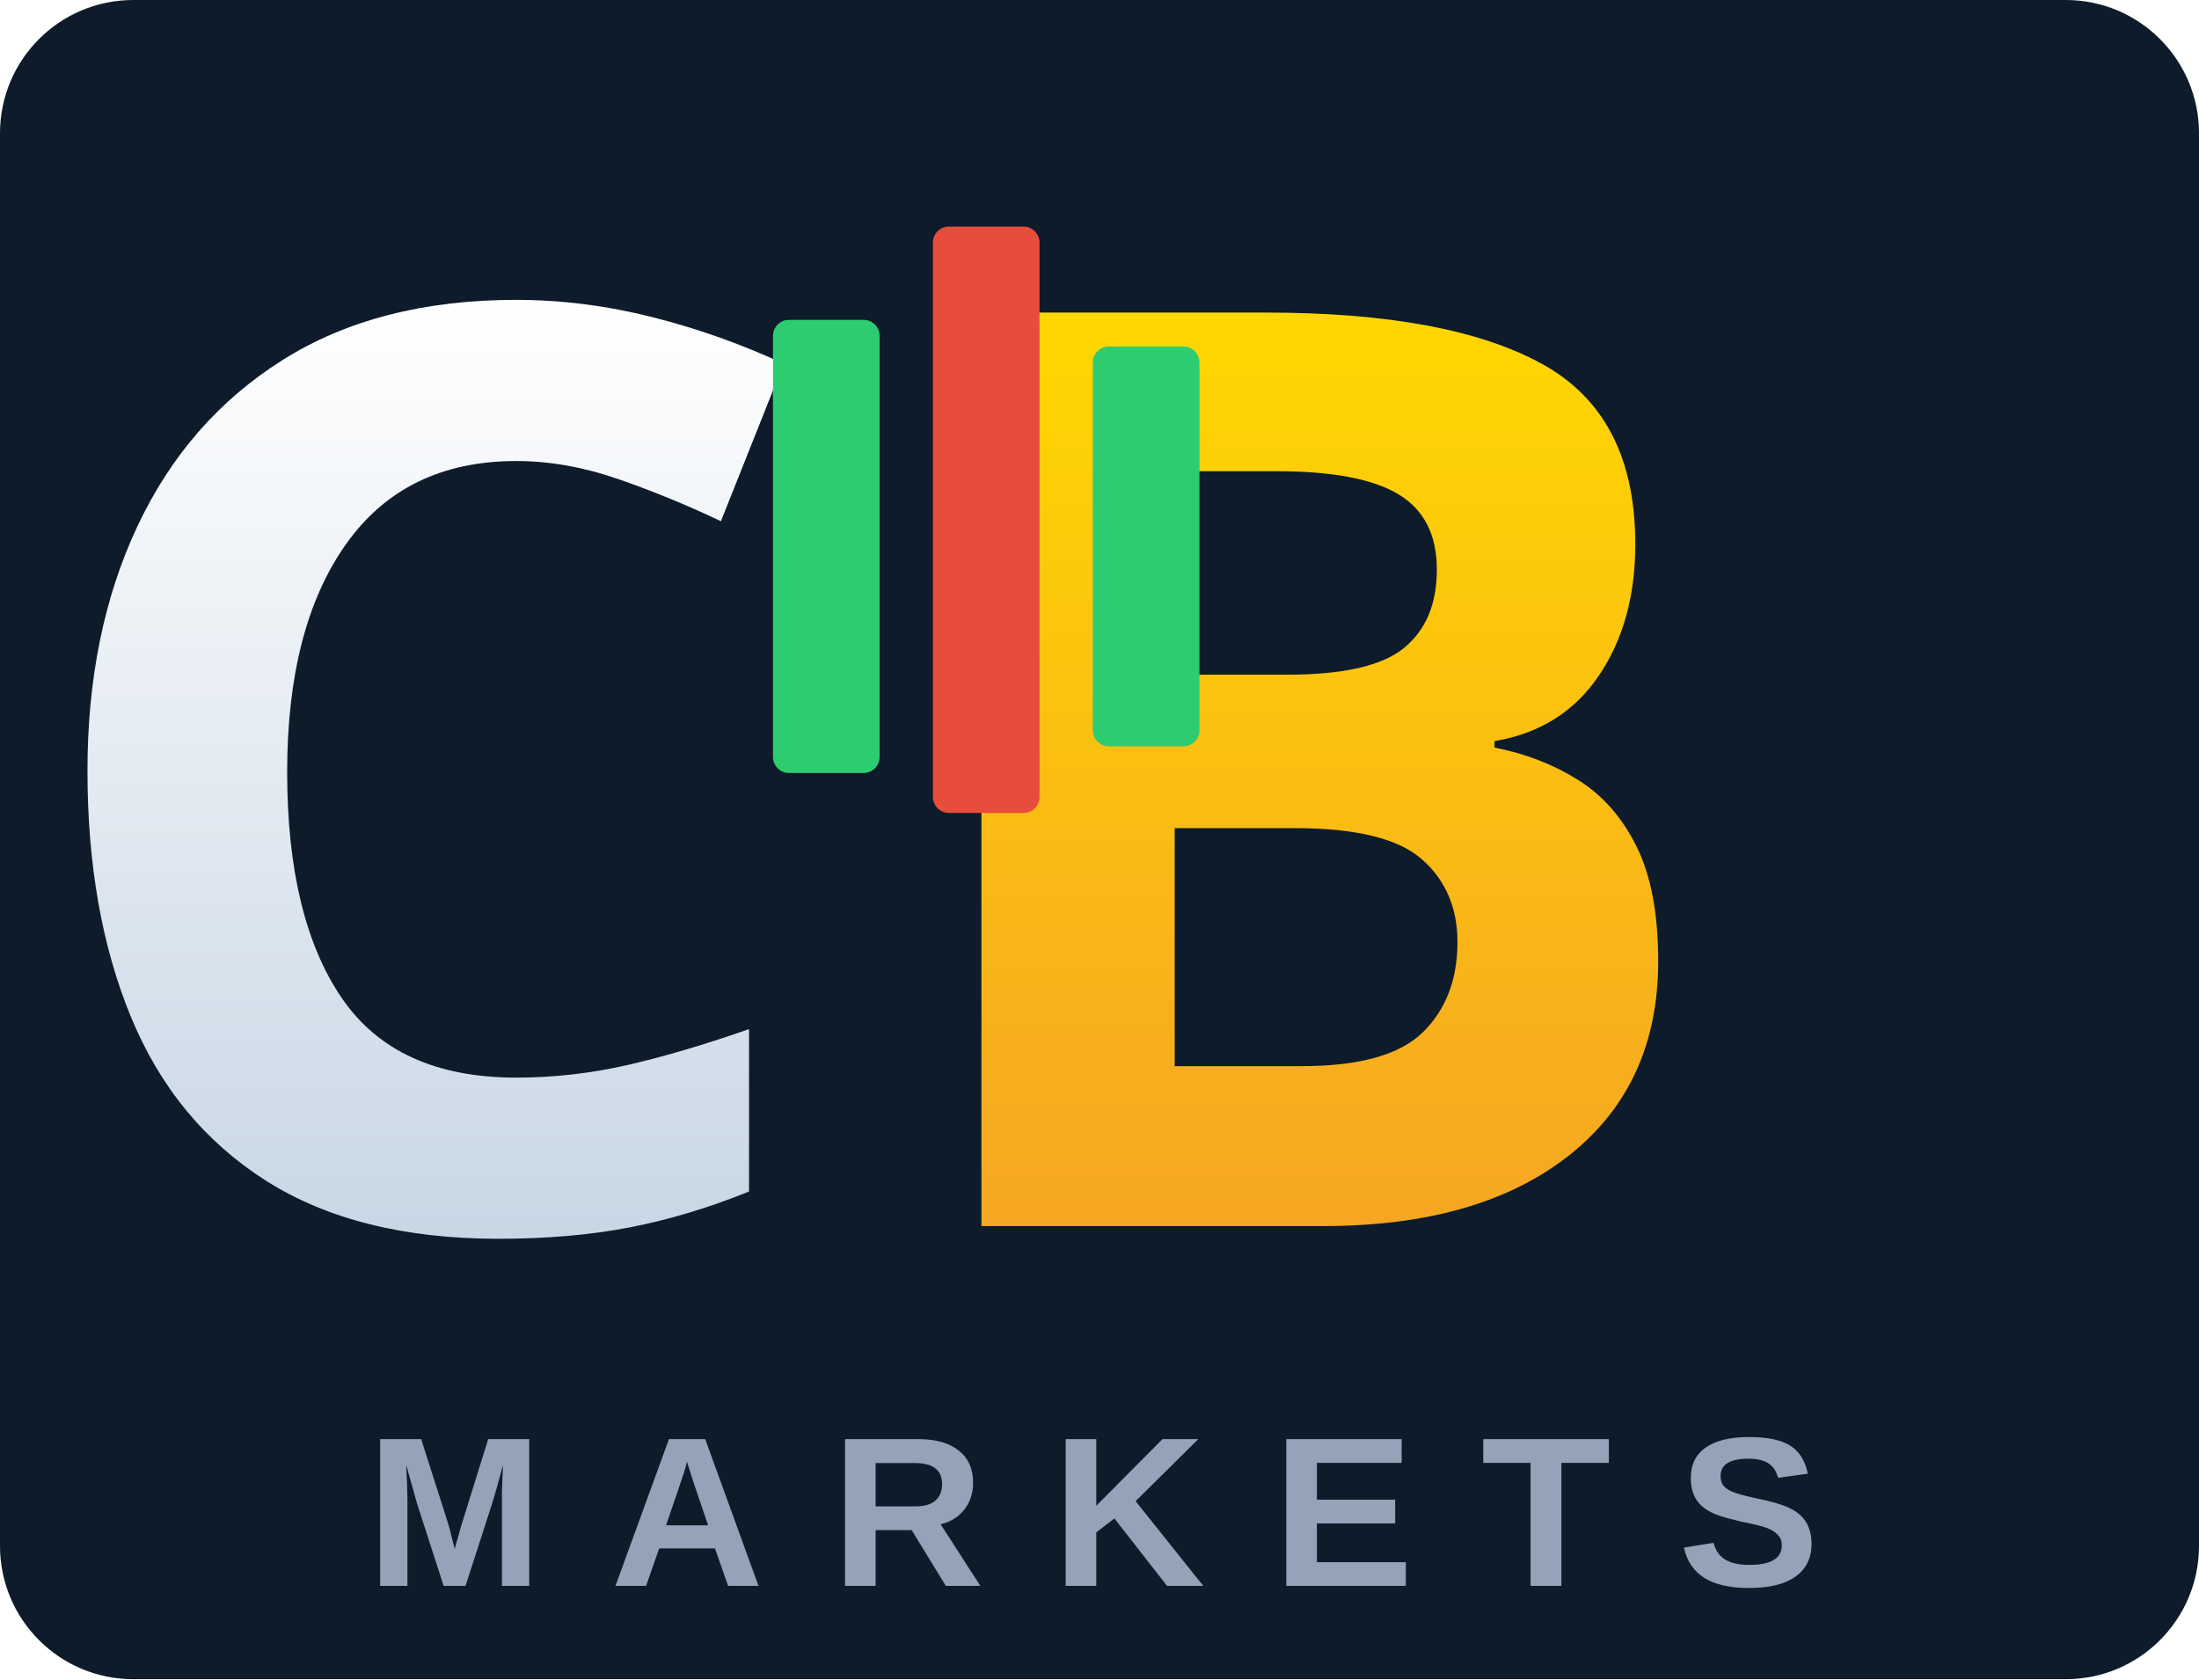
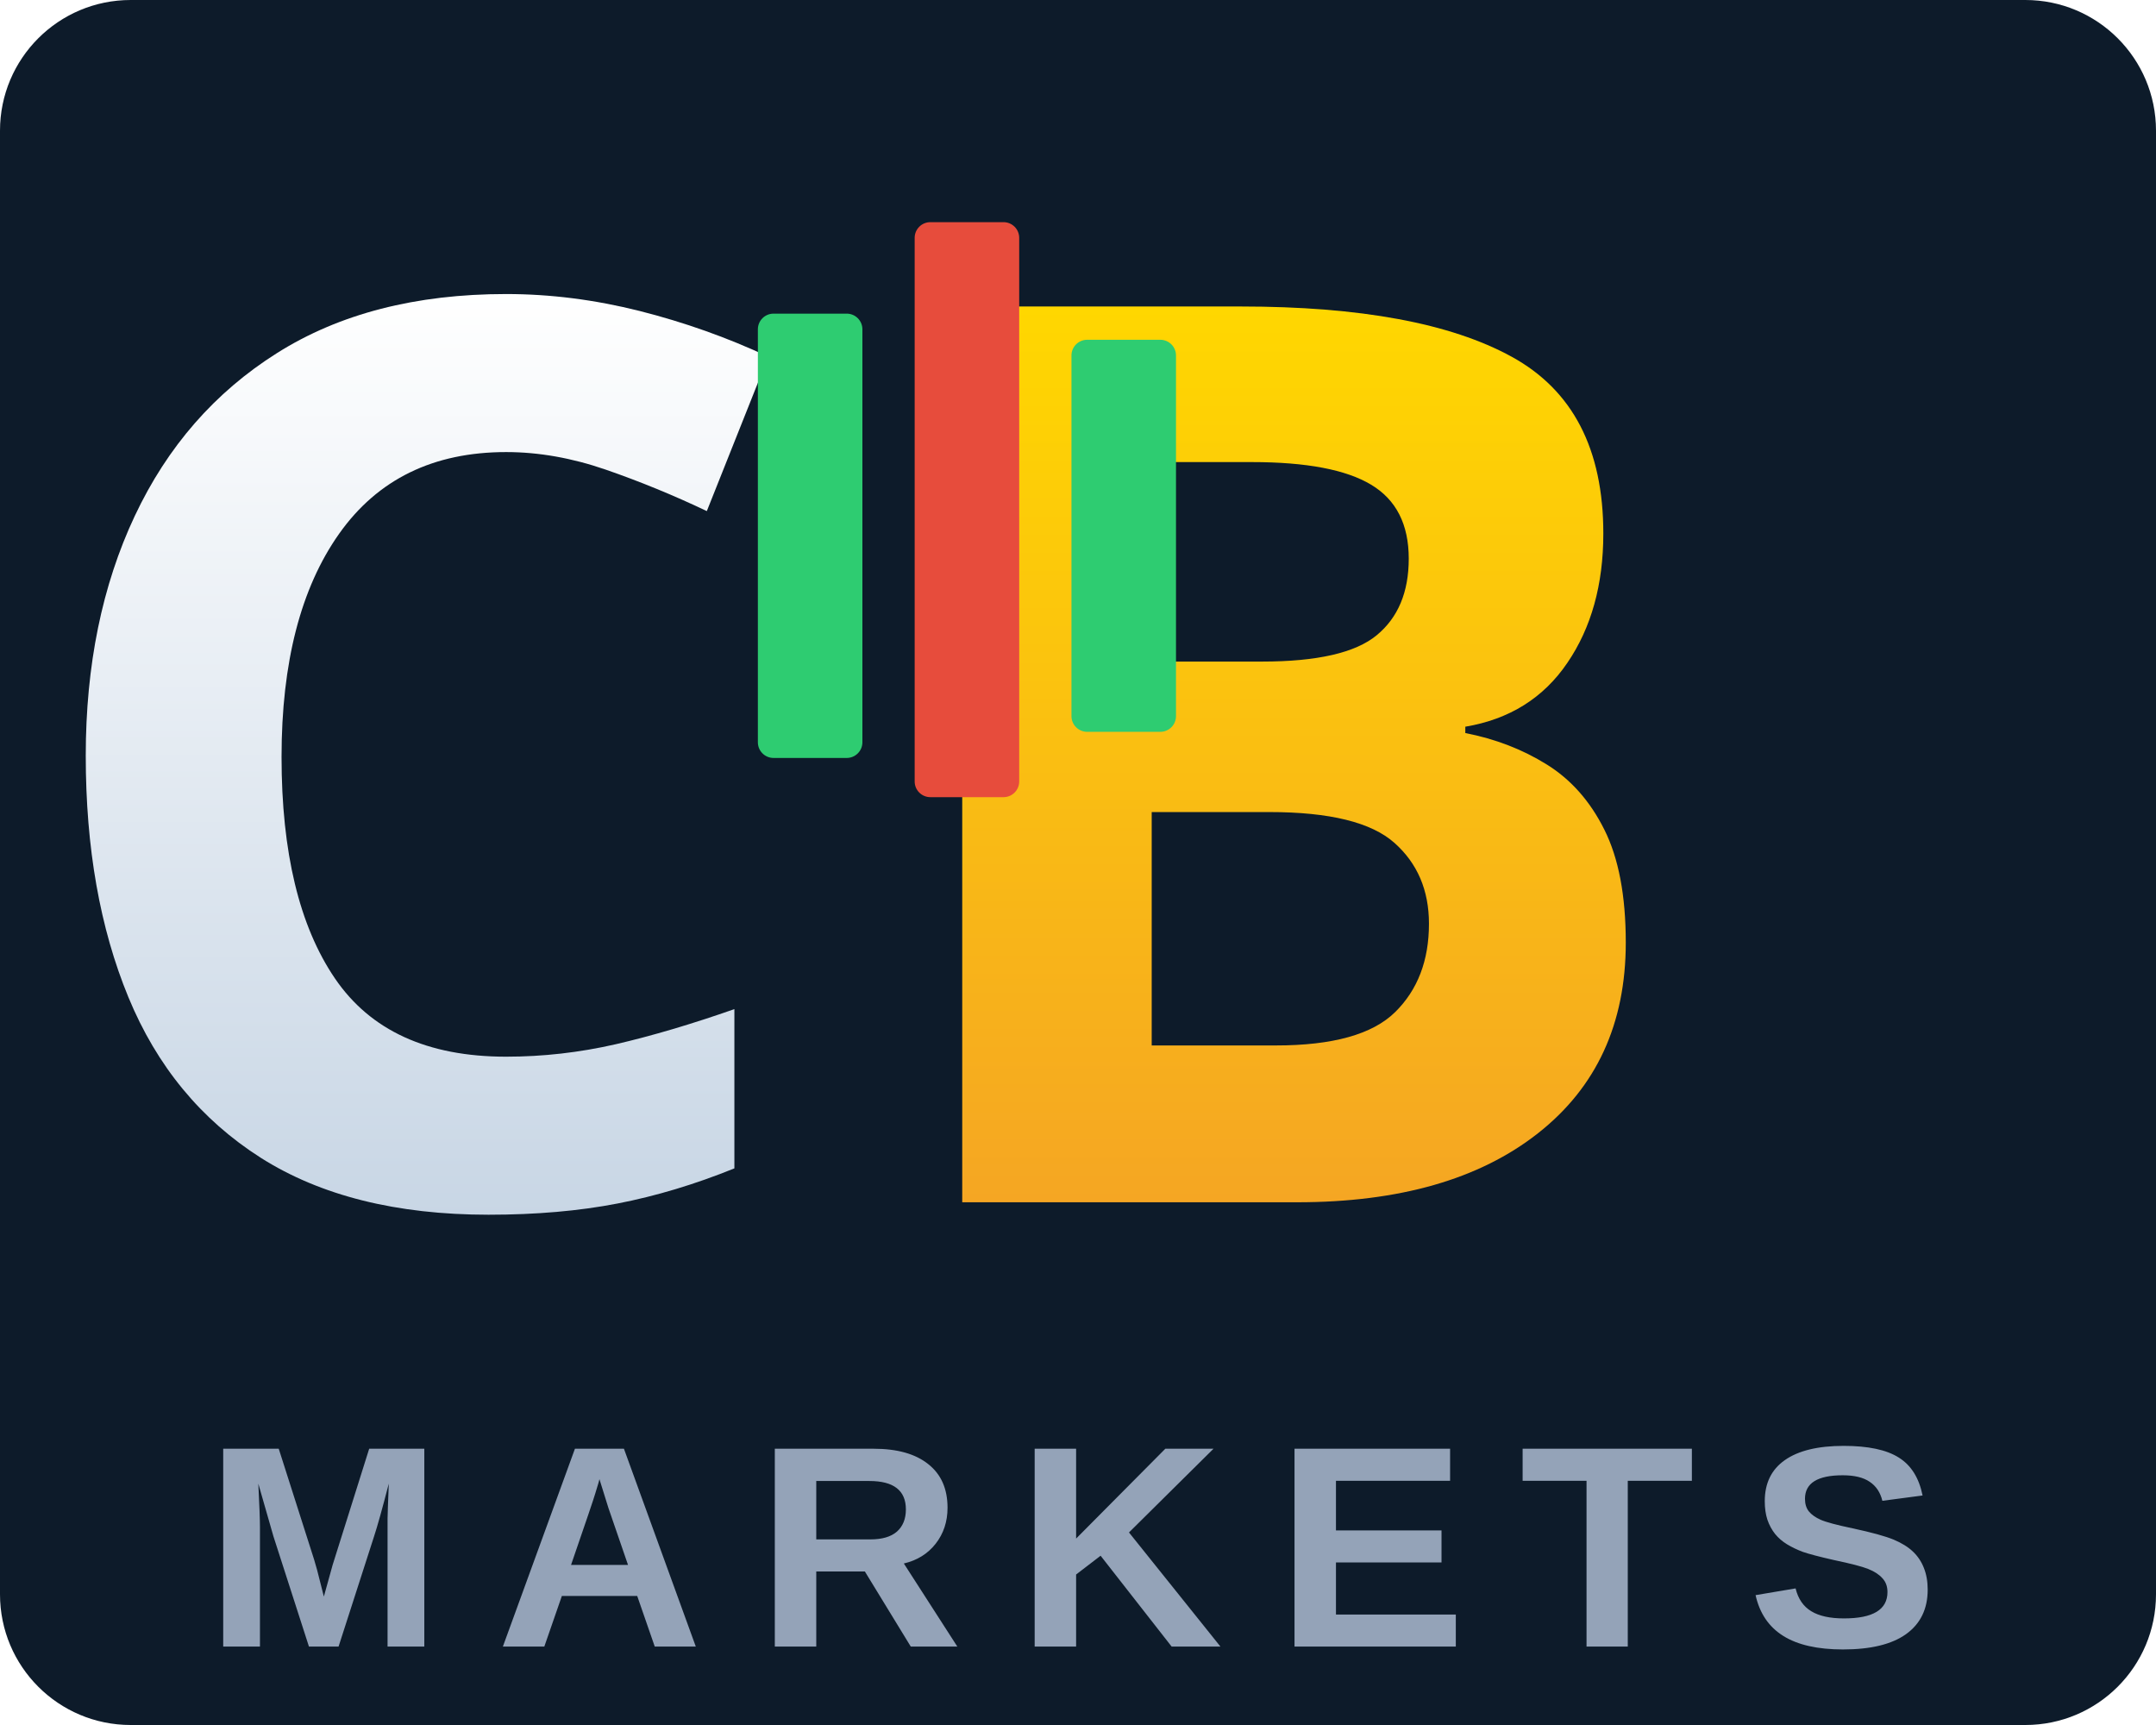
- <svg xmlns="http://www.w3.org/2000/svg" viewBox="0 0 165 126">
+ <svg xmlns="http://www.w3.org/2000/svg" viewBox="0 0 165 132">
  <defs>
    <linearGradient id="goldGrad" x1="0%" y1="0%" x2="0%" y2="100%">
      <stop offset="0%" stop-color="#FFD700" />
      <stop offset="100%" stop-color="#F5A623" />
    </linearGradient>
    <linearGradient id="whiteGrad" x1="0%" y1="0%" x2="0%" y2="100%">
      <stop offset="0%" stop-color="#ffffff" />
      <stop offset="100%" stop-color="#c8d6e5" />
    </linearGradient>
    <filter id="glow" x="-40%" y="-40%" width="180%" height="180%">
      <feGaussianBlur stdDeviation="1.6" result="blur" />
      <feMerge>
        <feMergeNode in="blur" />
        <feMergeNode in="SourceGraphic" />
      </feMerge>
    </filter>
  </defs>
-   <rect width="165" height="126" fill="#0d1b2a" rx="10" />
+   <rect width="165" height="132" fill="#0d1b2a" rx="10" />
  <text x="1" y="92" font-family="'Arial Black', Impact, 'Haettenschweiler', sans-serif" font-weight="900" font-size="96" fill="url(#whiteGrad)">C</text>
  <text x="65" y="92" font-family="'Arial Black', Impact, 'Haettenschweiler', sans-serif" font-weight="900" font-size="96" fill="url(#goldGrad)">B</text>
  <line x1="62" y1="13" x2="62" y2="78" stroke="#27ae60" stroke-width="1.8" filter="url(#glow)" />
  <rect x="58" y="24" width="8" height="34" fill="#2ecc71" rx="1.2" />
  <line x1="74" y1="9" x2="74" y2="81" stroke="#c0392b" stroke-width="1.8" filter="url(#glow)" />
  <rect x="70" y="17" width="8" height="44" fill="#e74c3c" rx="1.2" />
  <line x1="86" y1="16" x2="86" y2="77" stroke="#27ae60" stroke-width="1.8" filter="url(#glow)" />
  <rect x="82" y="26" width="8" height="30" fill="#2ecc71" rx="1.2" />
-   <text x="82" y="119" font-family="Arial, Helvetica, sans-serif" font-weight="700" font-size="16" fill="#94a3b8" text-anchor="middle" letter-spacing="5">MARKETS</text>
+   <text x="82" y="126" font-family="Arial, Helvetica, sans-serif" font-weight="700" font-size="22" fill="#94a3b8" text-anchor="middle" letter-spacing="4">MARKETS</text>
</svg>
